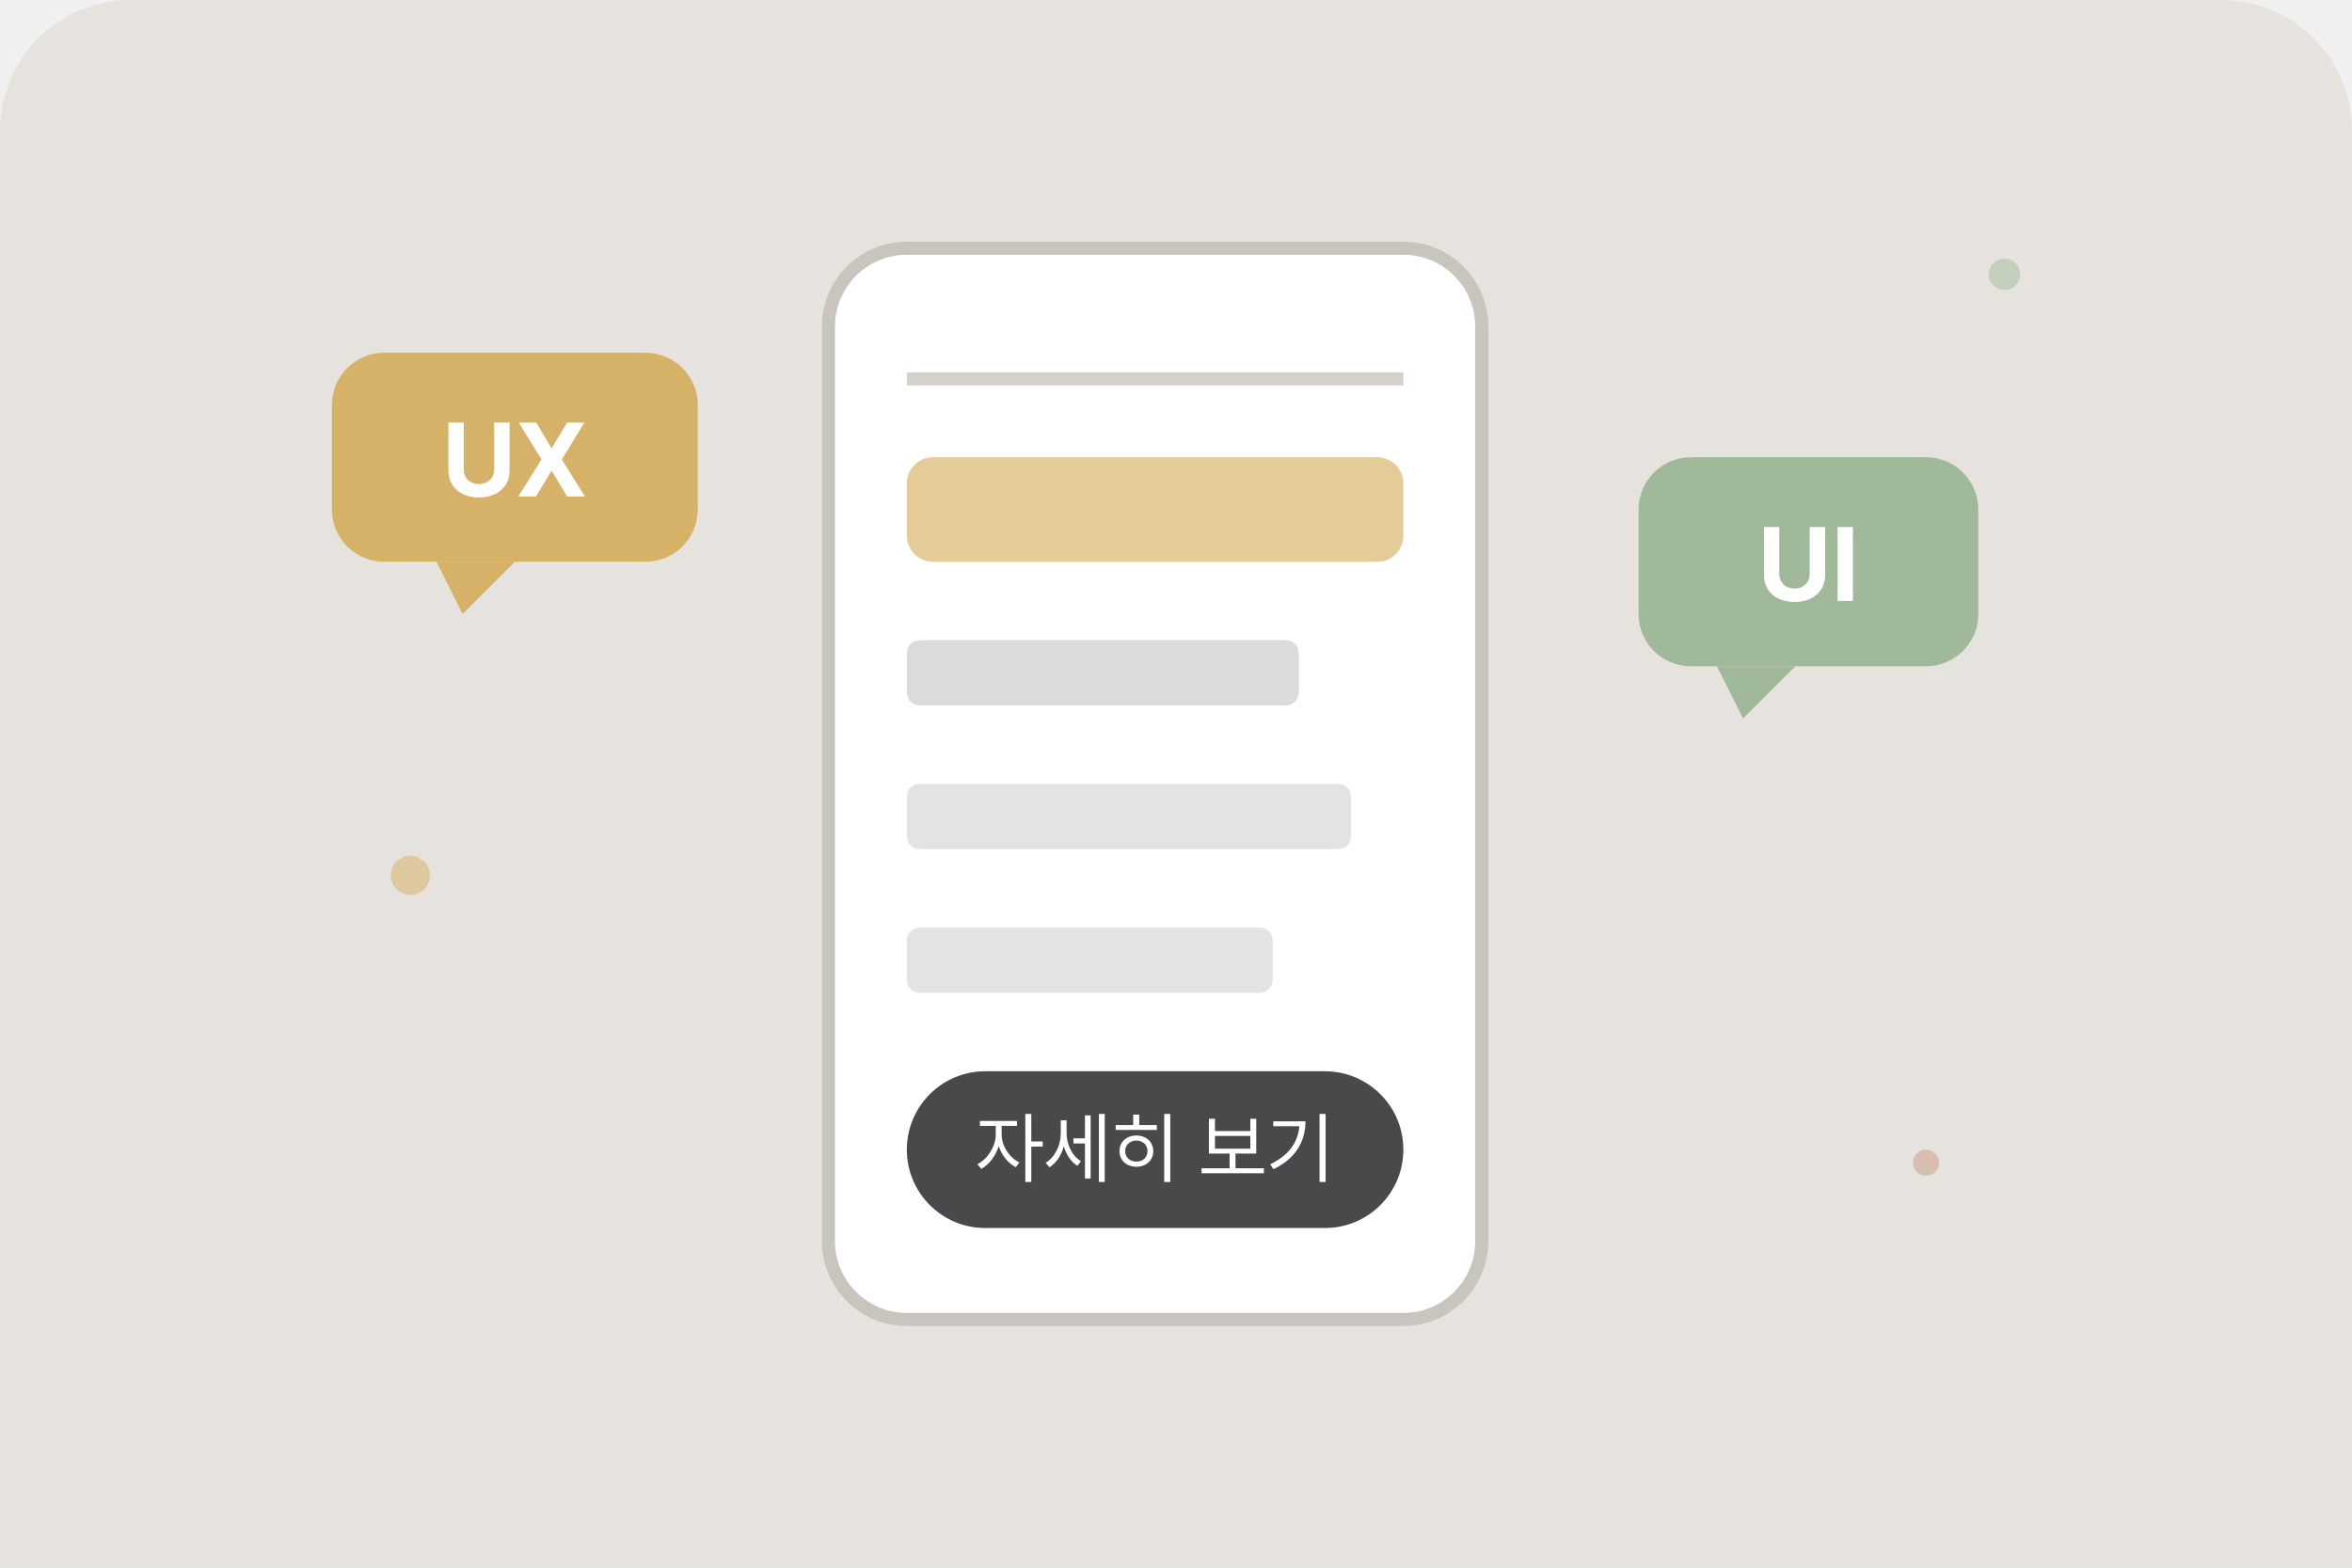
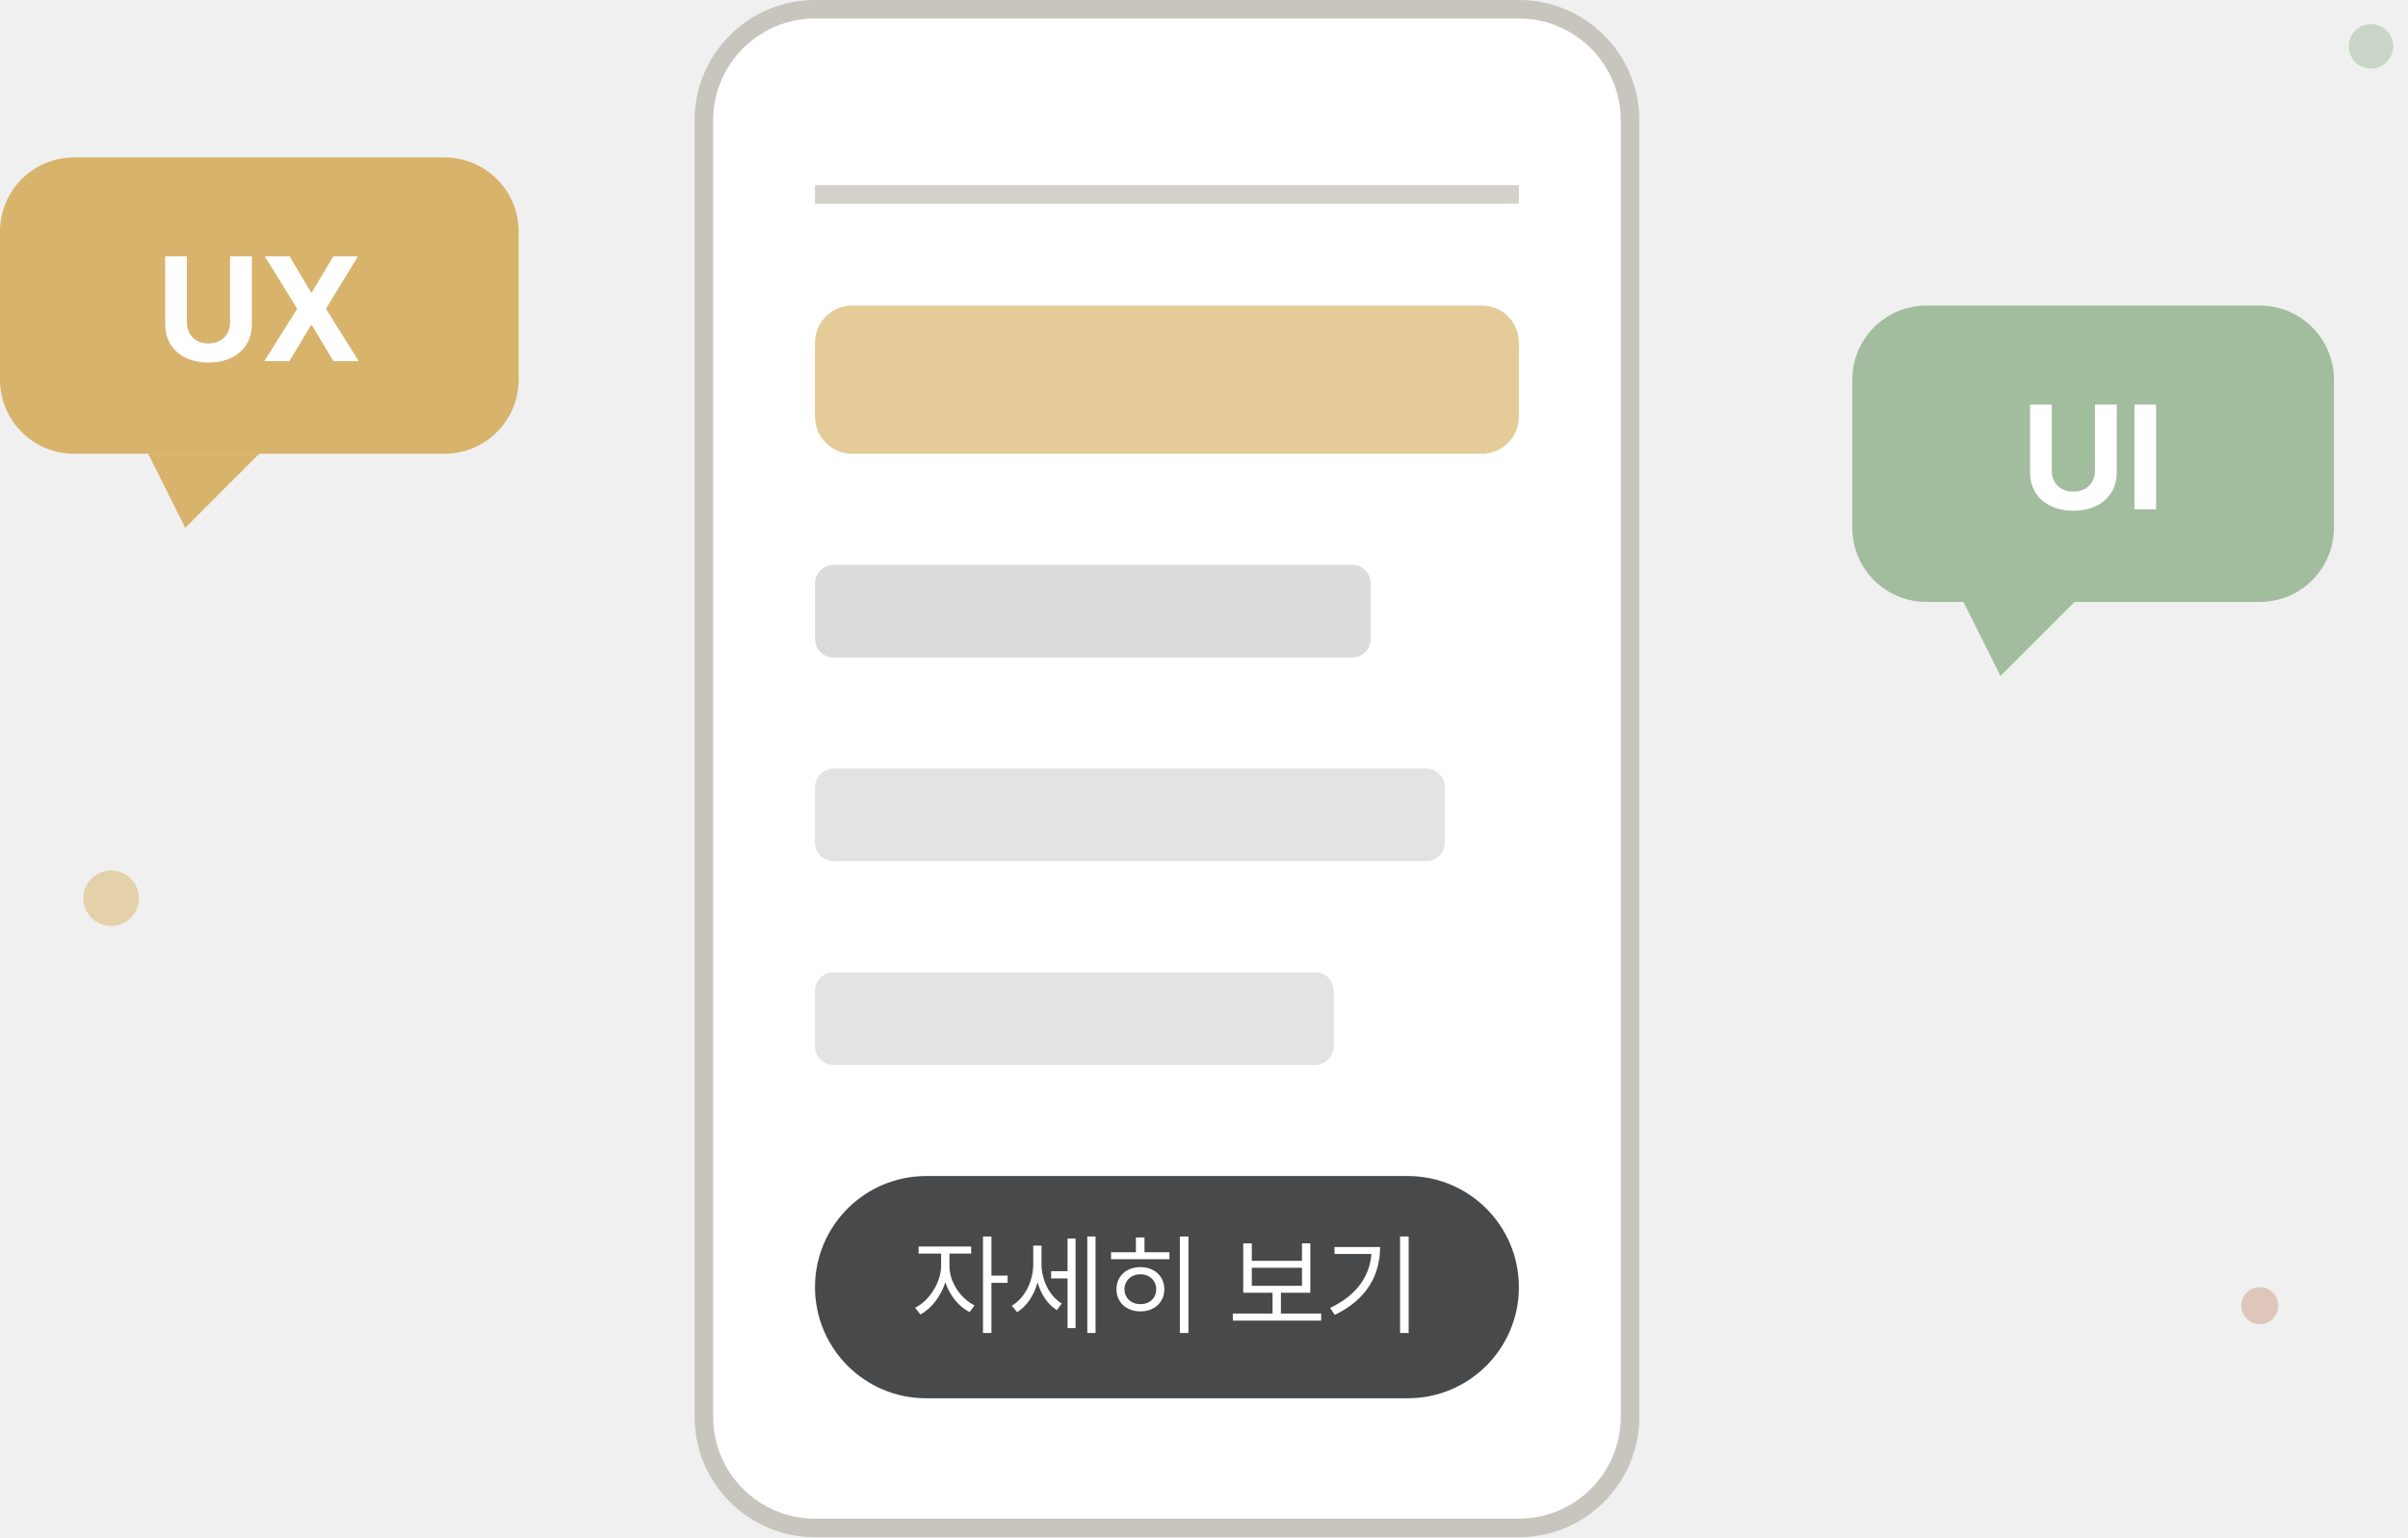
- <svg xmlns="http://www.w3.org/2000/svg" width="180" height="120" viewBox="0 0 180 120" fill="none">
-   <path d="M0 10C0 4.477 4.477 0 10 0H170C175.523 0 180 4.477 180 10V120H0V10Z" fill="#E6E3DE" />
-   <path d="M107.4 19H69.4C66.087 19 63.4 21.686 63.4 25V95C63.4 98.314 66.087 101 69.4 101H107.4C110.714 101 113.4 98.314 113.4 95V25C113.4 21.686 110.714 19 107.4 19Z" fill="white" stroke="#C8C4BE" />
-   <path d="M69.4 29H107.4" stroke="#D4D0CA" />
-   <path opacity="0.6" d="M105.4 35H71.4C70.296 35 69.4 35.895 69.4 37V41C69.4 42.105 70.296 43 71.4 43H105.4C106.505 43 107.4 42.105 107.4 41V37C107.4 35.895 106.505 35 105.4 35Z" fill="#D4A853" />
-   <path opacity="0.7" d="M98.4 49H70.4C69.848 49 69.4 49.448 69.4 50V53C69.4 53.552 69.848 54 70.4 54H98.4C98.953 54 99.4 53.552 99.4 53V50C99.4 49.448 98.953 49 98.4 49Z" fill="#CCCCCC" />
-   <path opacity="0.55" d="M102.4 60H70.4C69.848 60 69.4 60.448 69.4 61V64C69.4 64.552 69.848 65 70.4 65H102.4C102.953 65 103.4 64.552 103.4 64V61C103.4 60.448 102.953 60 102.4 60Z" fill="#CCCCCC" />
-   <path opacity="0.55" d="M96.4 71H70.4C69.848 71 69.4 71.448 69.4 72V75C69.4 75.552 69.848 76 70.4 76H96.4C96.953 76 97.4 75.552 97.4 75V72C97.4 71.448 96.953 71 96.4 71Z" fill="#CCCCCC" />
-   <path opacity="0.8" d="M101.4 82H75.4C72.087 82 69.4 84.686 69.4 88C69.4 91.314 72.087 94 75.4 94H101.4C104.714 94 107.4 91.314 107.4 88C107.4 84.686 104.714 82 101.4 82Z" fill="#1A1C1E" />
-   <path d="M76.658 86.865C76.652 87.703 77.256 88.623 78.012 88.981L77.748 89.344C77.162 89.06 76.667 88.439 76.436 87.732C76.195 88.5 75.671 89.174 75.088 89.473L74.807 89.109C75.557 88.746 76.201 87.756 76.207 86.865V86.186H74.994V85.805H77.83V86.186H76.658V86.865ZM78.926 85.266V87.375H79.799V87.768H78.926V90.475H78.469V85.266H78.926ZM81.627 86.748C81.627 87.574 82.031 88.471 82.723 88.881L82.459 89.238C81.958 88.934 81.598 88.377 81.416 87.744C81.223 88.436 80.836 89.03 80.314 89.35L80.022 89.004C80.742 88.582 81.182 87.656 81.182 86.766V85.758H81.627V86.748ZM84.545 85.266V90.475H84.1V85.266H84.545ZM83.467 85.377V90.211H83.033V87.527H82.148V87.135H83.033V85.377H83.467ZM89.561 85.266V90.475H89.098V85.266H89.561ZM88.535 86.115V86.49H85.383V86.115H86.725V85.318H87.188V86.115H88.535ZM86.971 86.918C87.721 86.918 88.26 87.41 88.26 88.113C88.26 88.816 87.721 89.309 86.971 89.309C86.215 89.309 85.67 88.816 85.676 88.113C85.67 87.41 86.215 86.918 86.971 86.918ZM86.971 87.305C86.473 87.305 86.109 87.644 86.109 88.113C86.109 88.588 86.473 88.922 86.971 88.916C87.463 88.922 87.82 88.588 87.82 88.113C87.82 87.644 87.463 87.305 86.971 87.305ZM96.727 89.426V89.807H91.957V89.426H94.102V88.301H92.519V85.635H92.982V86.578H95.689V85.635H96.141V88.301H94.553V89.426H96.727ZM92.982 87.926H95.689V86.953H92.982V87.926ZM101.449 85.266V90.475H100.986V85.266H101.449ZM99.908 85.834C99.902 87.334 99.205 88.658 97.459 89.496L97.207 89.121C98.616 88.453 99.334 87.454 99.439 86.209H97.447V85.834H99.908Z" fill="white" />
-   <path opacity="0.85" d="M49.4 27H29.4C27.191 27 25.4 28.791 25.4 31V39C25.4 41.209 27.191 43 29.4 43H49.4C51.609 43 53.4 41.209 53.4 39V31C53.4 28.791 51.609 27 49.4 27Z" fill="#D4A853" />
-   <path opacity="0.85" d="M33.4 43L35.4 47L39.4 43" fill="#D4A853" />
-   <path d="M37.818 32.344H38.998V36.016C38.998 37.258 38.06 38.078 36.654 38.078C35.248 38.078 34.318 37.258 34.318 36.016V32.344H35.49V35.922C35.49 36.57 35.951 37.047 36.654 37.047C37.365 37.047 37.818 36.57 37.818 35.922V32.344ZM41.037 32.344L42.193 34.289H42.232L43.397 32.344H44.725L42.998 35.172L44.764 38H43.404L42.232 36.055H42.193L41.022 38H39.67L41.443 35.172L39.701 32.344H41.037Z" fill="white" />
-   <path opacity="0.8" d="M147.4 35H129.4C127.191 35 125.4 36.791 125.4 39V47C125.4 49.209 127.191 51 129.4 51H147.4C149.61 51 151.4 49.209 151.4 47V39C151.4 36.791 149.61 35 147.4 35Z" fill="#8FAF8A" />
-   <path opacity="0.8" d="M131.4 51L133.4 55L137.4 51" fill="#8FAF8A" />
-   <path d="M138.498 40.344H139.678V44.016C139.678 45.258 138.74 46.078 137.334 46.078C135.928 46.078 134.998 45.258 134.998 44.016V40.344H136.17V43.922C136.17 44.57 136.631 45.047 137.334 45.047C138.045 45.047 138.498 44.57 138.498 43.922V40.344ZM141.803 40.344V46H140.631V40.344H141.803Z" fill="white" />
-   <path opacity="0.45" d="M31.4 68.5C32.229 68.5 32.9 67.828 32.9 67C32.9 66.172 32.229 65.5 31.4 65.5C30.572 65.5 29.9 66.172 29.9 67C29.9 67.828 30.572 68.5 31.4 68.5Z" fill="#D4A853" />
-   <path opacity="0.4" d="M153.4 22.2C154.063 22.2 154.6 21.663 154.6 21C154.6 20.337 154.063 19.8 153.4 19.8C152.737 19.8 152.2 20.337 152.2 21C152.2 21.663 152.737 22.2 153.4 22.2Z" fill="#8FAF8A" />
-   <path opacity="0.4" d="M147.4 90C147.953 90 148.4 89.552 148.4 89C148.4 88.448 147.953 88 147.4 88C146.848 88 146.4 88.448 146.4 89C146.4 89.552 146.848 90 147.4 90Z" fill="#C4876A" />
+ <svg xmlns="http://www.w3.org/2000/svg" width="130" height="83" viewBox="0 0 130 83" fill="none">
+   <path d="M82 0.5H44C40.686 0.5 38 3.186 38 6.5V76.5C38 79.814 40.686 82.5 44 82.5H82C85.314 82.5 88 79.814 88 76.5V6.5C88 3.186 85.314 0.5 82 0.5Z" fill="white" stroke="#C8C4BE" />
+   <path d="M44 10.5H82" stroke="#D4D0CA" />
+   <path opacity="0.6" d="M80 16.5H46C44.895 16.5 44 17.395 44 18.5V22.5C44 23.605 44.895 24.5 46 24.5H80C81.105 24.5 82 23.605 82 22.5V18.5C82 17.395 81.105 16.5 80 16.5Z" fill="#D4A853" />
+   <path opacity="0.7" d="M73 30.5H45C44.448 30.5 44 30.948 44 31.5V34.5C44 35.052 44.448 35.5 45 35.5H73C73.552 35.5 74 35.052 74 34.5V31.5C74 30.948 73.552 30.5 73 30.5Z" fill="#CCCCCC" />
+   <path opacity="0.55" d="M77 41.5H45C44.448 41.5 44 41.948 44 42.5V45.5C44 46.052 44.448 46.5 45 46.5H77C77.552 46.5 78 46.052 78 45.5V42.5C78 41.948 77.552 41.5 77 41.5Z" fill="#CCCCCC" />
+   <path opacity="0.55" d="M71 52.5H45C44.448 52.5 44 52.948 44 53.5V56.5C44 57.052 44.448 57.5 45 57.5H71C71.552 57.5 72 57.052 72 56.5V53.5C72 52.948 71.552 52.5 71 52.5Z" fill="#CCCCCC" />
+   <path opacity="0.8" d="M76 63.5H50C46.686 63.5 44 66.186 44 69.5C44 72.814 46.686 75.5 50 75.5H76C79.314 75.5 82 72.814 82 69.5C82 66.186 79.314 63.5 76 63.5Z" fill="#1A1C1E" />
+   <path d="M51.258 68.365C51.252 69.203 51.855 70.123 52.611 70.481L52.348 70.844C51.762 70.56 51.267 69.939 51.035 69.232C50.795 70 50.27 70.674 49.688 70.973L49.406 70.609C50.156 70.246 50.801 69.256 50.807 68.365V67.686H49.594V67.305H52.43V67.686H51.258V68.365ZM53.525 66.766V68.875H54.398V69.268H53.525V71.975H53.068V66.766H53.525ZM56.227 68.248C56.227 69.074 56.631 69.971 57.322 70.381L57.059 70.738C56.558 70.434 56.197 69.877 56.016 69.244C55.822 69.936 55.435 70.53 54.914 70.85L54.621 70.504C55.342 70.082 55.781 69.156 55.781 68.266V67.258H56.227V68.248ZM59.145 66.766V71.975H58.699V66.766H59.145ZM58.066 66.877V71.711H57.633V69.027H56.748V68.635H57.633V66.877H58.066ZM64.16 66.766V71.975H63.697V66.766H64.16ZM63.135 67.615V67.99H59.982V67.615H61.324V66.818H61.787V67.615H63.135ZM61.57 68.418C62.32 68.418 62.859 68.91 62.859 69.613C62.859 70.316 62.32 70.809 61.57 70.809C60.815 70.809 60.27 70.316 60.275 69.613C60.27 68.91 60.815 68.418 61.57 68.418ZM61.57 68.805C61.072 68.805 60.709 69.144 60.709 69.613C60.709 70.088 61.072 70.422 61.57 70.416C62.062 70.422 62.42 70.088 62.42 69.613C62.42 69.144 62.062 68.805 61.57 68.805ZM71.326 70.926V71.307H66.557V70.926H68.701V69.801H67.119V67.135H67.582V68.078H70.289V67.135H70.74V69.801H69.152V70.926H71.326ZM67.582 69.426H70.289V68.453H67.582V69.426ZM76.049 66.766V71.975H75.586V66.766H76.049ZM74.508 67.334C74.502 68.834 73.805 70.158 72.059 70.996L71.807 70.621C73.216 69.953 73.934 68.954 74.039 67.709H72.047V67.334H74.508Z" fill="white" />
+   <path opacity="0.85" d="M24 8.5H4C1.791 8.5 0 10.291 0 12.5V20.5C0 22.709 1.791 24.5 4 24.5H24C26.209 24.5 28 22.709 28 20.5V12.5C28 10.291 26.209 8.5 24 8.5Z" fill="#D4A853" />
+   <path opacity="0.85" d="M8 24.5L10 28.5L14 24.5" fill="#D4A853" />
+   <path d="M12.418 13.844H13.598V17.516C13.598 18.758 12.66 19.578 11.254 19.578C9.848 19.578 8.918 18.758 8.918 17.516V13.844H10.09V17.422C10.09 18.07 10.551 18.547 11.254 18.547C11.965 18.547 12.418 18.07 12.418 17.422V13.844ZM15.637 13.844L16.793 15.789H16.832L17.996 13.844H19.324L17.598 16.672L19.363 19.5H18.004L16.832 17.555H16.793L15.621 19.5H14.27L16.043 16.672L14.301 13.844H15.637Z" fill="white" />
+   <path opacity="0.8" d="M122 16.5H104C101.791 16.5 100 18.291 100 20.5V28.5C100 30.709 101.791 32.5 104 32.5H122C124.209 32.5 126 30.709 126 28.5V20.5C126 18.291 124.209 16.5 122 16.5Z" fill="#8FAF8A" />
+   <path opacity="0.8" d="M106 32.5L108 36.5L112 32.5" fill="#8FAF8A" />
+   <path d="M113.098 21.844H114.277V25.516C114.277 26.758 113.34 27.578 111.934 27.578C110.527 27.578 109.598 26.758 109.598 25.516V21.844H110.77V25.422C110.77 26.07 111.23 26.547 111.934 26.547C112.645 26.547 113.098 26.07 113.098 25.422V21.844ZM116.402 21.844V27.5H115.23V21.844H116.402Z" fill="white" />
+   <path opacity="0.45" d="M6 50C6.828 50 7.5 49.328 7.5 48.5C7.5 47.672 6.828 47 6 47C5.172 47 4.5 47.672 4.5 48.5C4.5 49.328 5.172 50 6 50Z" fill="#D4A853" />
+   <path opacity="0.4" d="M128 3.7C128.663 3.7 129.2 3.163 129.2 2.5C129.2 1.837 128.663 1.3 128 1.3C127.337 1.3 126.8 1.837 126.8 2.5C126.8 3.163 127.337 3.7 128 3.7Z" fill="#8FAF8A" />
+   <path opacity="0.4" d="M122 71.5C122.552 71.5 123 71.052 123 70.5C123 69.948 122.552 69.5 122 69.5C121.448 69.5 121 69.948 121 70.5C121 71.052 121.448 71.5 122 71.5Z" fill="#C4876A" />
</svg>
